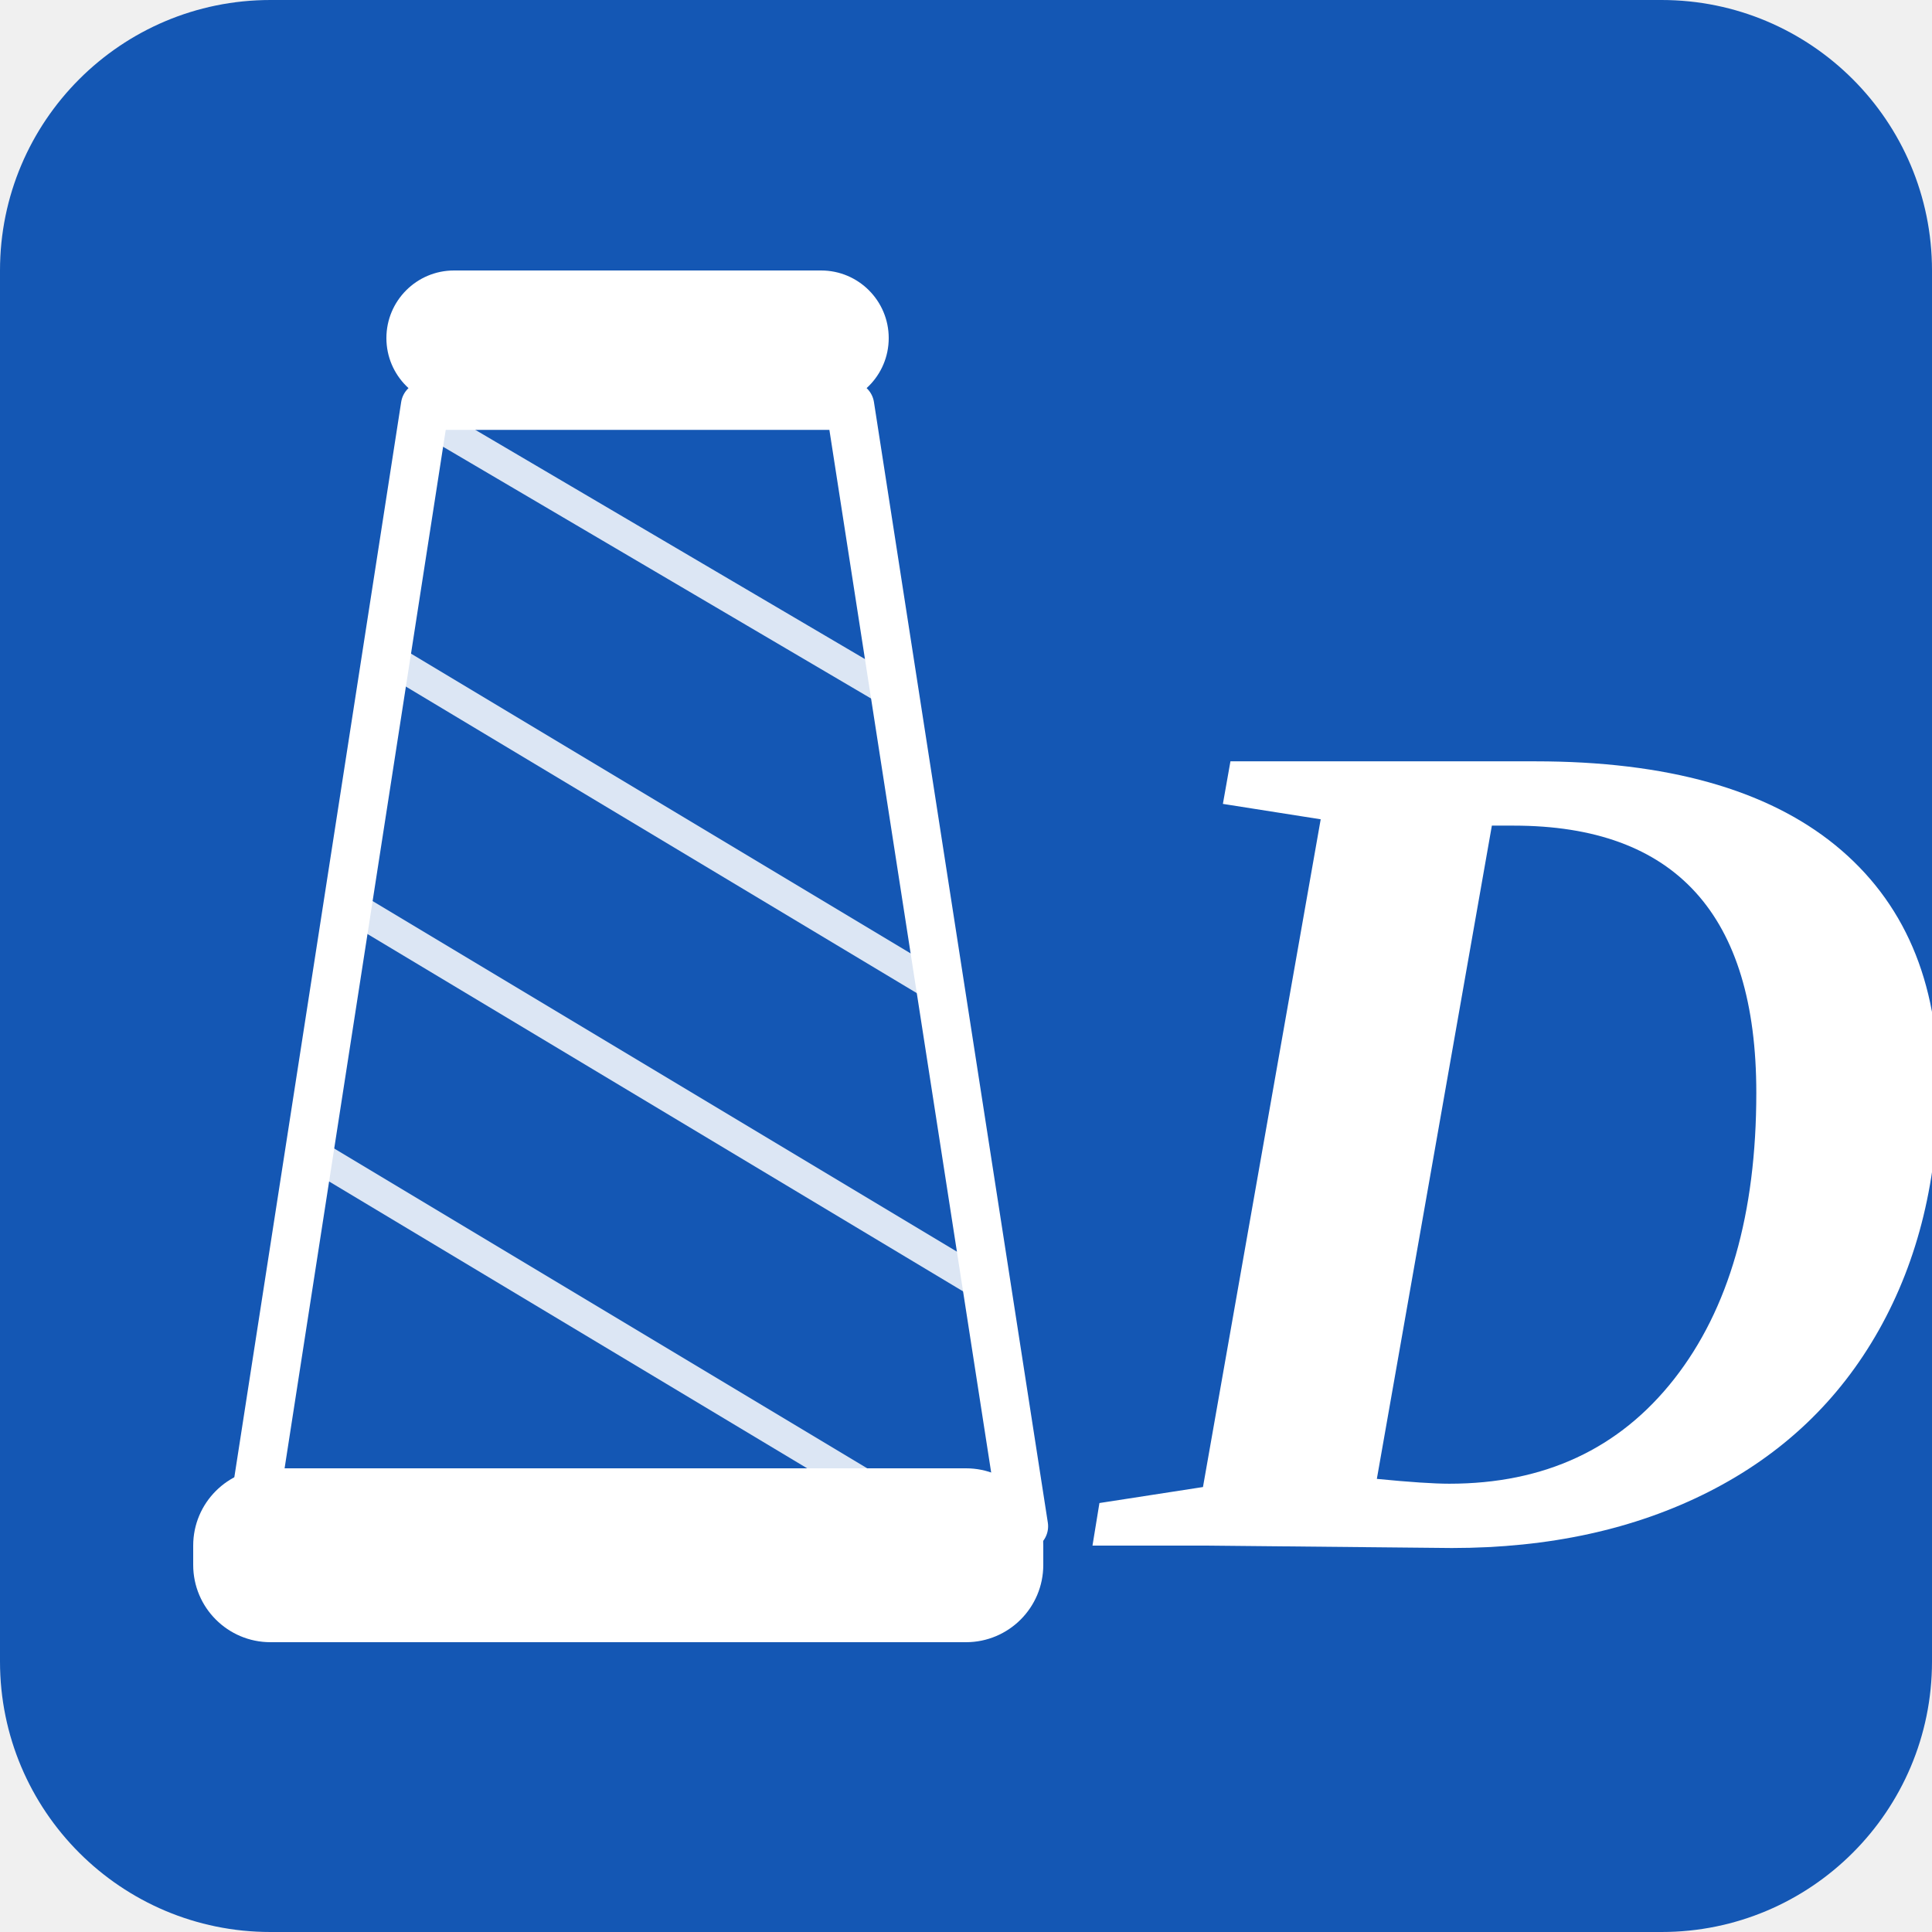
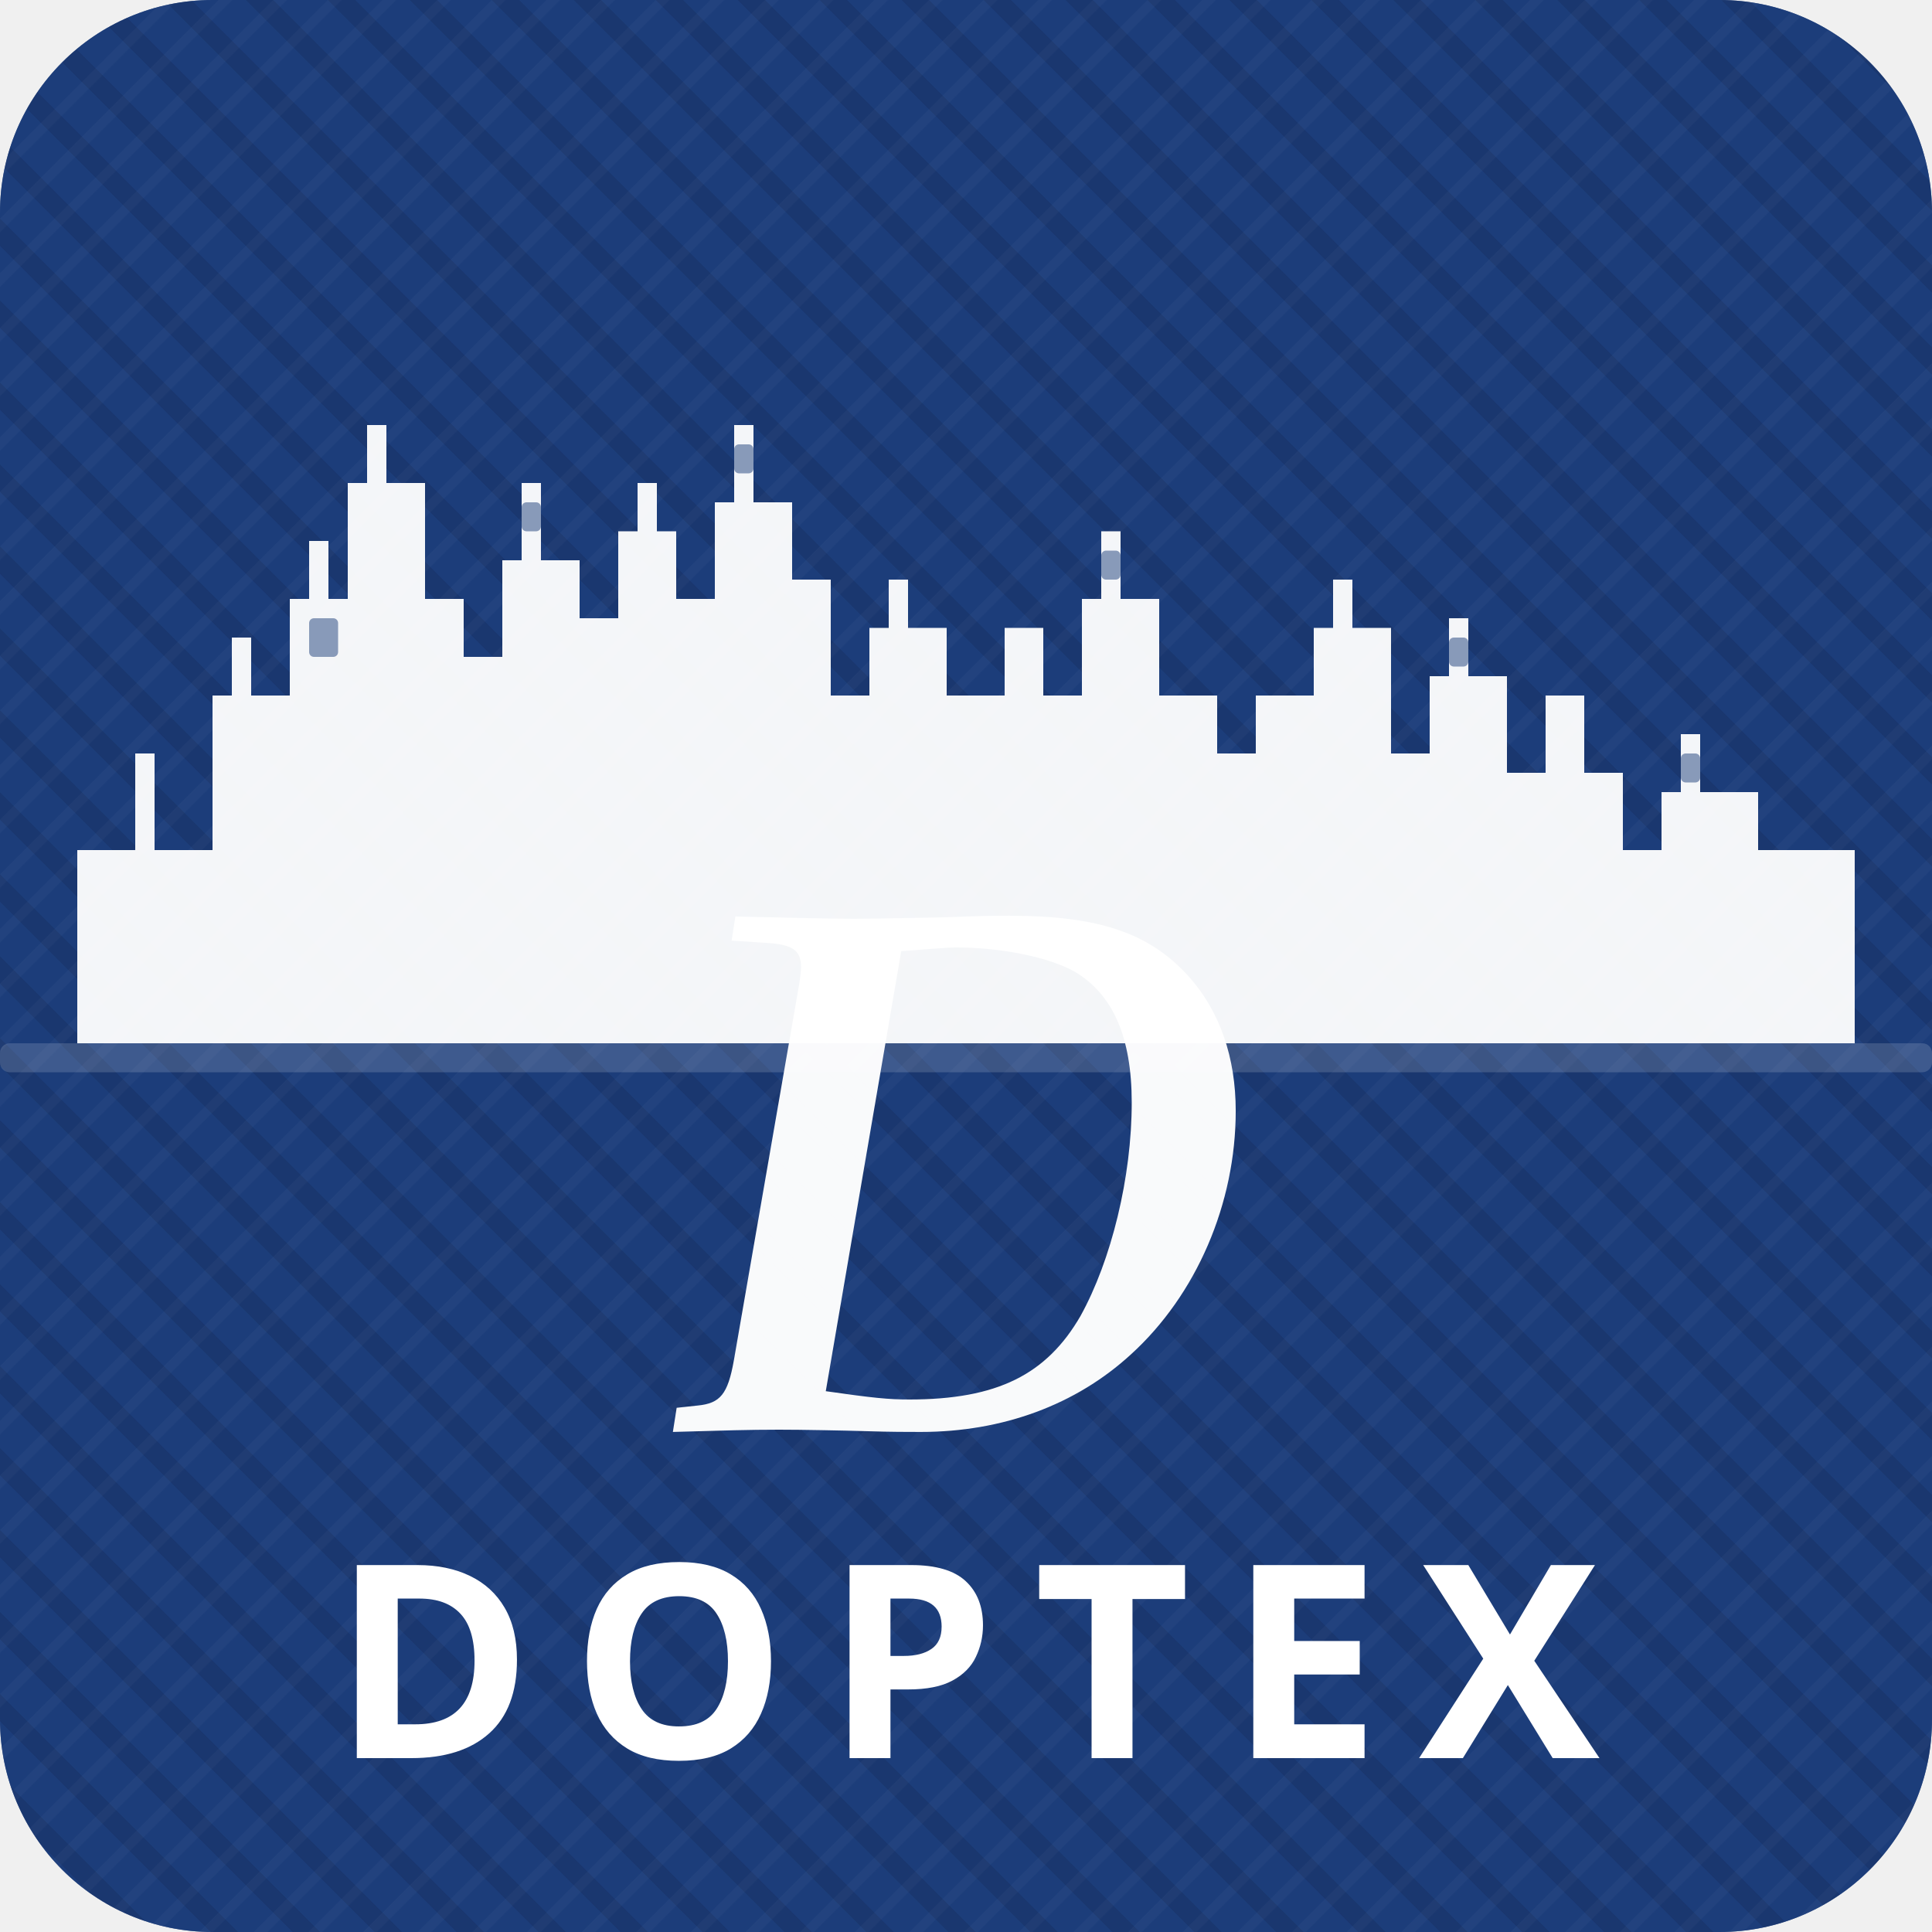
- <svg xmlns="http://www.w3.org/2000/svg" viewBox="0 0 100 100">
-   <rect width="100" height="100" rx="14" fill="#1457B4" />
-   <rect x="20" y="14" width="26" height="7" rx="3.5" fill="white" />
-   <path d="M22,21 L44,21 L53,79 L13,79 Z" fill="none" stroke="white" stroke-width="2.5" stroke-linejoin="round" />
-   <clipPath id="c">
-     <path d="M22,21 L44,21 L53,79 L13,79 Z" />
-   </clipPath>
-   <g clip-path="url(#c)" stroke="white" stroke-width="1.6" opacity="0.85">
-     <line x1="5" y1="25" x2="60" y2="58" />
-     <line x1="5" y1="39" x2="60" y2="72" />
-     <line x1="5" y1="53" x2="60" y2="86" />
-     <line x1="9" y1="14" x2="60" y2="44" />
-   </g>
-   <rect x="10" y="76" width="44" height="9" rx="4" fill="white" />
-   <text x="57" y="80" font-family="Georgia, 'Times New Roman', serif" font-style="italic" font-weight="bold" font-size="62" fill="white">D</text>
+ <svg xmlns="http://www.w3.org/2000/svg" viewBox="0 0 200 200">
+   <defs>
+     <pattern id="denim" x="0" y="0" width="6" height="6" patternUnits="userSpaceOnUse" patternTransform="rotate(-45)">
+       <rect width="6" height="6" fill="#1c3d7a" />
+       <rect x="0" y="0" width="2" height="6" fill="#172f60" opacity="0.6" />
+     </pattern>
+     <pattern id="denim2" x="0" y="0" width="4" height="4" patternUnits="userSpaceOnUse" patternTransform="rotate(45)">
+       <rect width="4" height="4" fill="transparent" />
+       <rect x="0" y="0" width="1" height="4" fill="#ffffff" opacity="0.03" />
+     </pattern>
+   </defs>
+   <rect width="200" height="200" rx="22" fill="#1c3d7a" />
+   <rect width="200" height="200" rx="22" fill="url(#denim)" opacity="0.7" />
+   <rect width="200" height="200" rx="22" fill="url(#denim2)" opacity="1" />
+   <rect x="0" y="108" width="200" height="3" rx="1" fill="white" opacity="0.15" />
+   <path fill="white" opacity="0.95" d="     M 8,108     L 8,88     L 14,88  L 14,78  L 16,78  L 16,88     L 22,88  L 22,72  L 24,72  L 24,66  L 26,66  L 26,72  L 30,72     L 30,62  L 32,62  L 32,56  L 34,56  L 34,62     L 36,62  L 36,50  L 38,50  L 38,44  L 40,44  L 40,50     L 44,50  L 44,62  L 48,62  L 48,68     L 52,68  L 52,58  L 54,58  L 54,50  L 56,50  L 56,58     L 60,58  L 60,64  L 64,64  L 64,55  L 66,55  L 66,50  L 68,50  L 68,55     L 70,55  L 70,62  L 74,62     L 74,52  L 76,52  L 76,44  L 78,44  L 78,52     L 82,52  L 82,60  L 86,60  L 86,72     L 90,72  L 90,65  L 92,65  L 92,60  L 94,60  L 94,65     L 98,65  L 98,72  L 104,72     L 104,65 L 108,65 L 108,72     L 112,72 L 112,62 L 114,62 L 114,55 L 116,55 L 116,62     L 120,62 L 120,72     L 126,72 L 126,78 L 130,78 L 130,72     L 136,72 L 136,65 L 138,65 L 138,60 L 140,60 L 140,65     L 144,65 L 144,78     L 148,78 L 148,70 L 150,70 L 150,64 L 152,64 L 152,70     L 156,70 L 156,80 L 160,80 L 160,72     L 164,72 L 164,80 L 168,80 L 168,88     L 172,88 L 172,82 L 174,82 L 174,76 L 176,76 L 176,82     L 182,82 L 182,88     L 192,88 L 192,108     Z   " />
+   <rect x="32" y="64" width="3" height="4" rx="0.5" fill="#1c3d7a" opacity="0.5" />
+   <rect x="54" y="52" width="2" height="3" rx="0.5" fill="#1c3d7a" opacity="0.5" />
+   <rect x="76" y="46" width="2" height="3" rx="0.5" fill="#1c3d7a" opacity="0.5" />
+   <rect x="114" y="57" width="2" height="3" rx="0.5" fill="#1c3d7a" opacity="0.5" />
+   <rect x="150" y="66" width="2" height="3" rx="0.5" fill="#1c3d7a" opacity="0.5" />
+   <rect x="174" y="78" width="2" height="3" rx="0.5" fill="#1c3d7a" opacity="0.5" />
+   <text x="100" y="148" text-anchor="middle" font-family="Georgia, 'Book Antiqua', 'Palatino Linotype', serif" font-style="italic" font-weight="bold" font-size="78" fill="white" opacity="0.97" letter-spacing="-2">D</text>
+   <text x="100" y="182" text-anchor="middle" font-family="'Arial Black', 'Franklin Gothic Heavy', 'Impact', sans-serif" font-weight="900" font-size="28" fill="white" letter-spacing="4">DOPTEX</text>
</svg>
